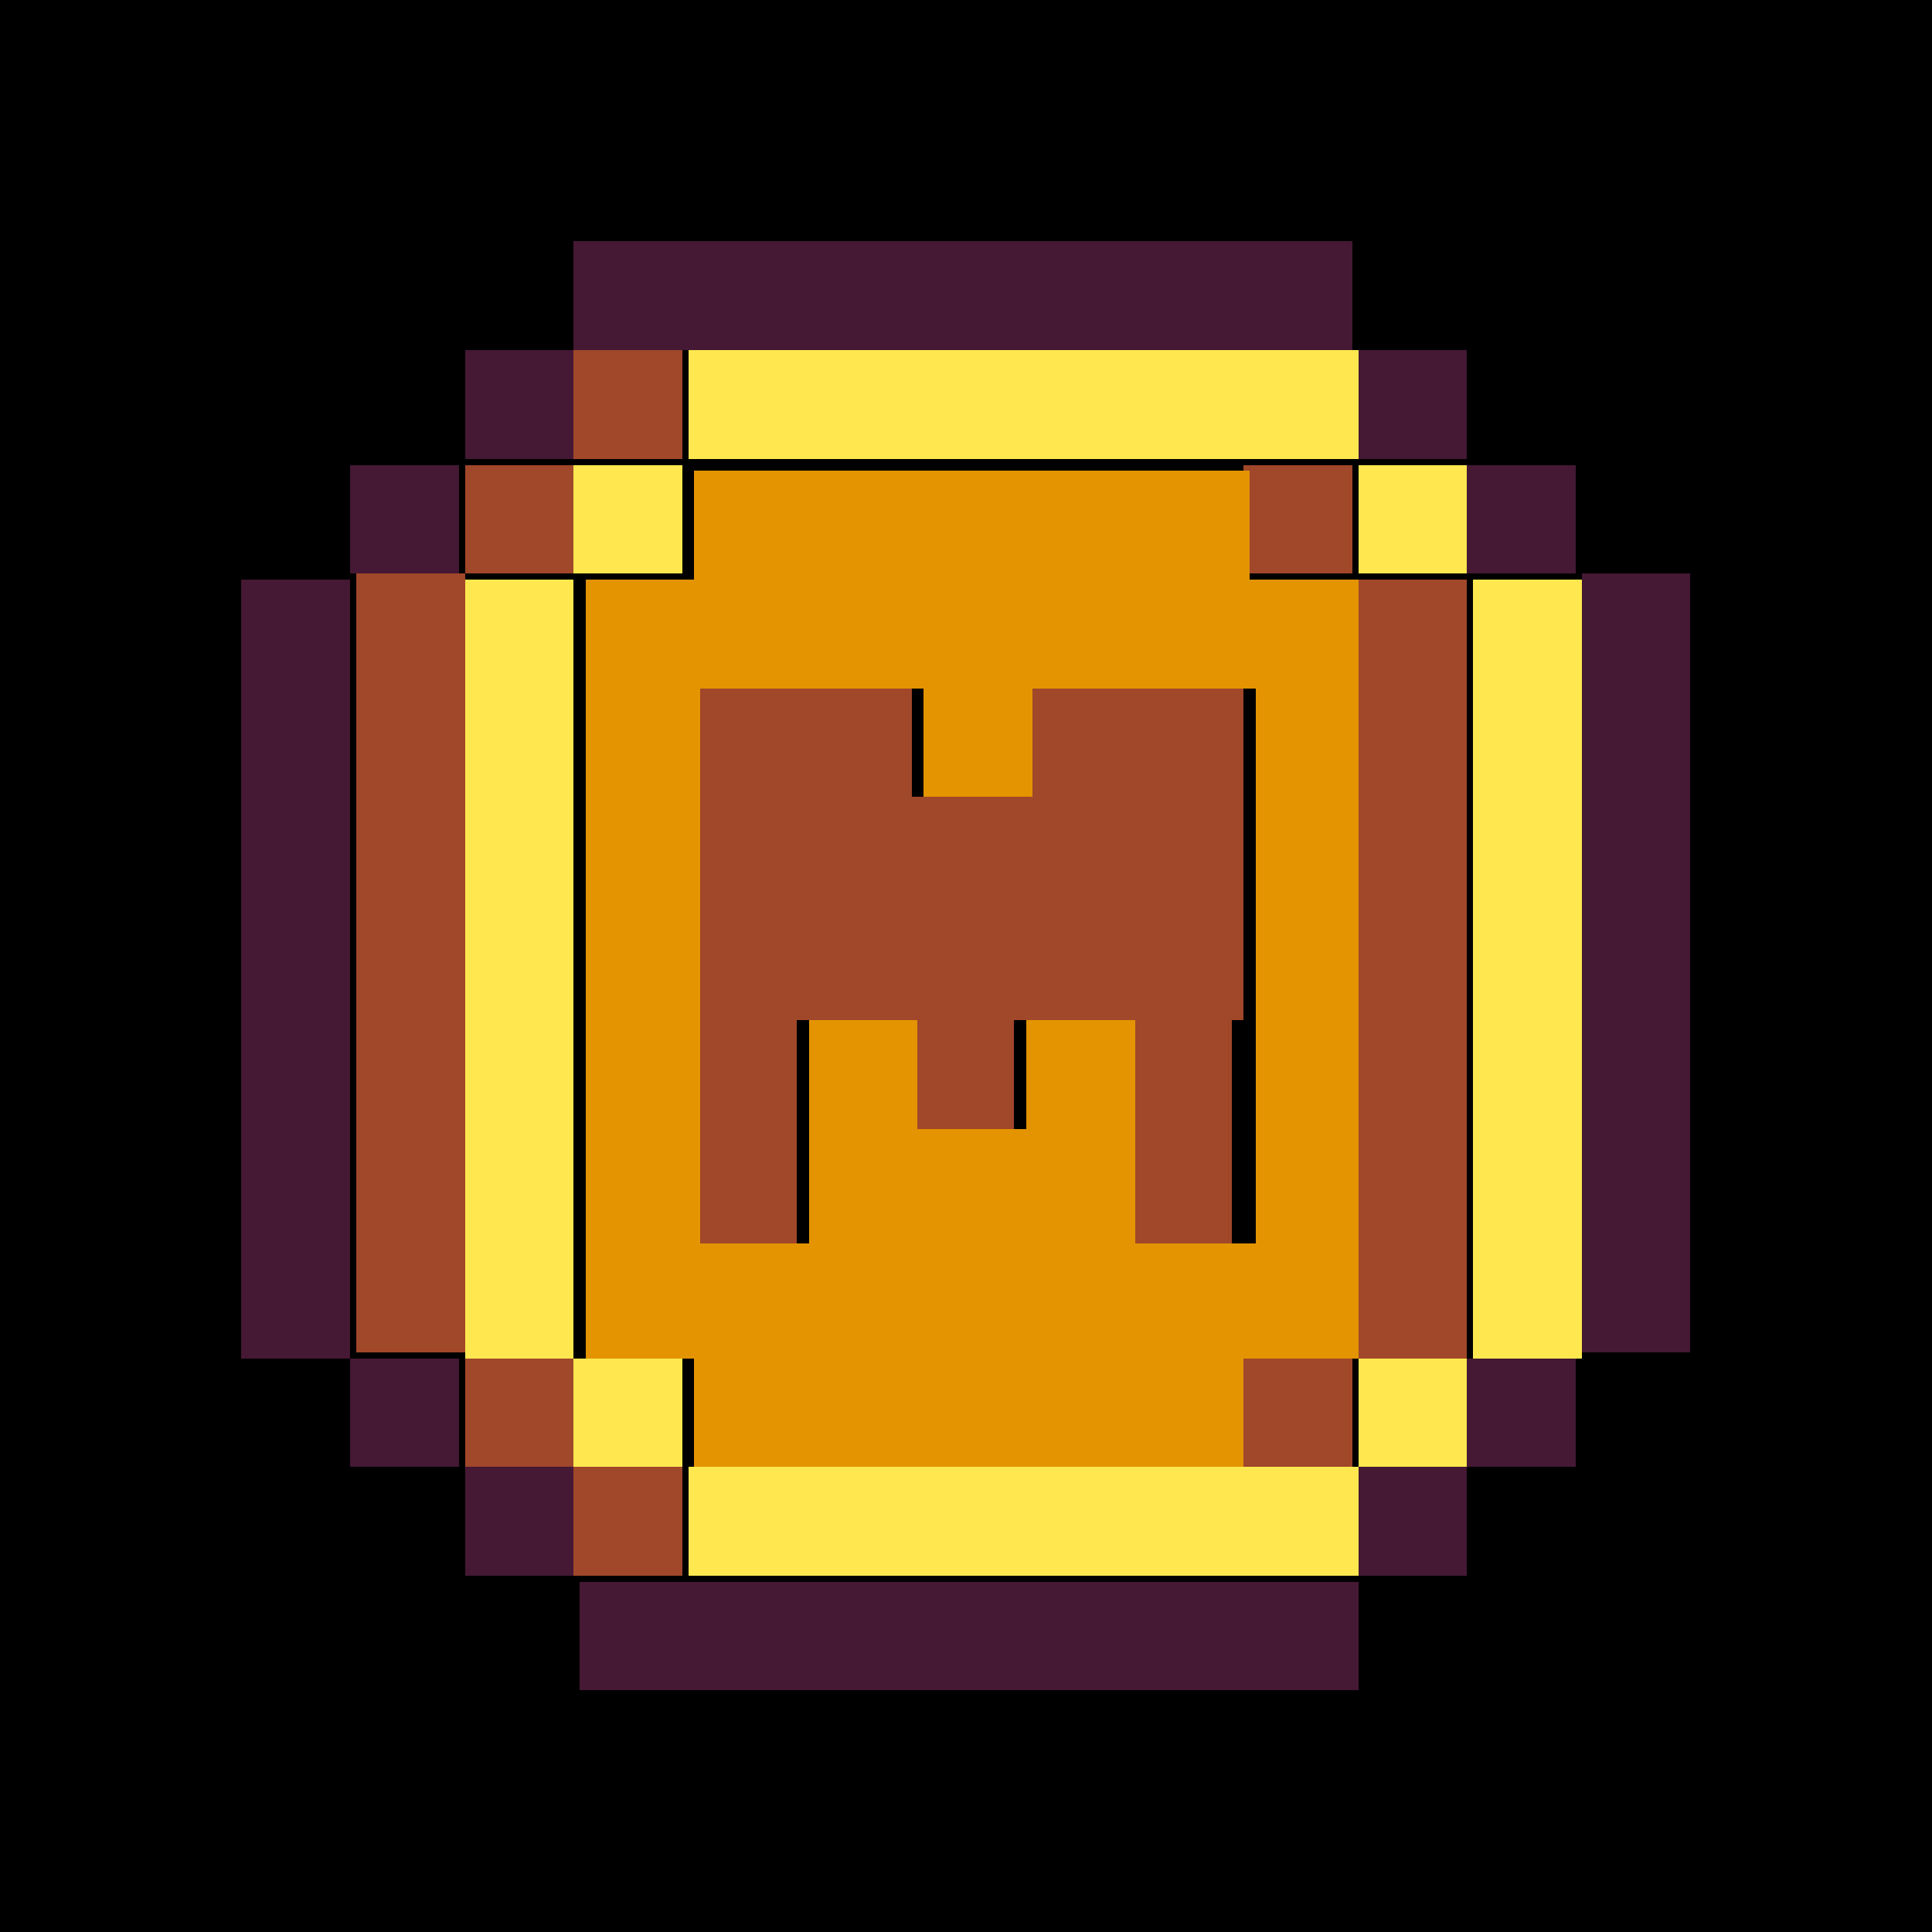
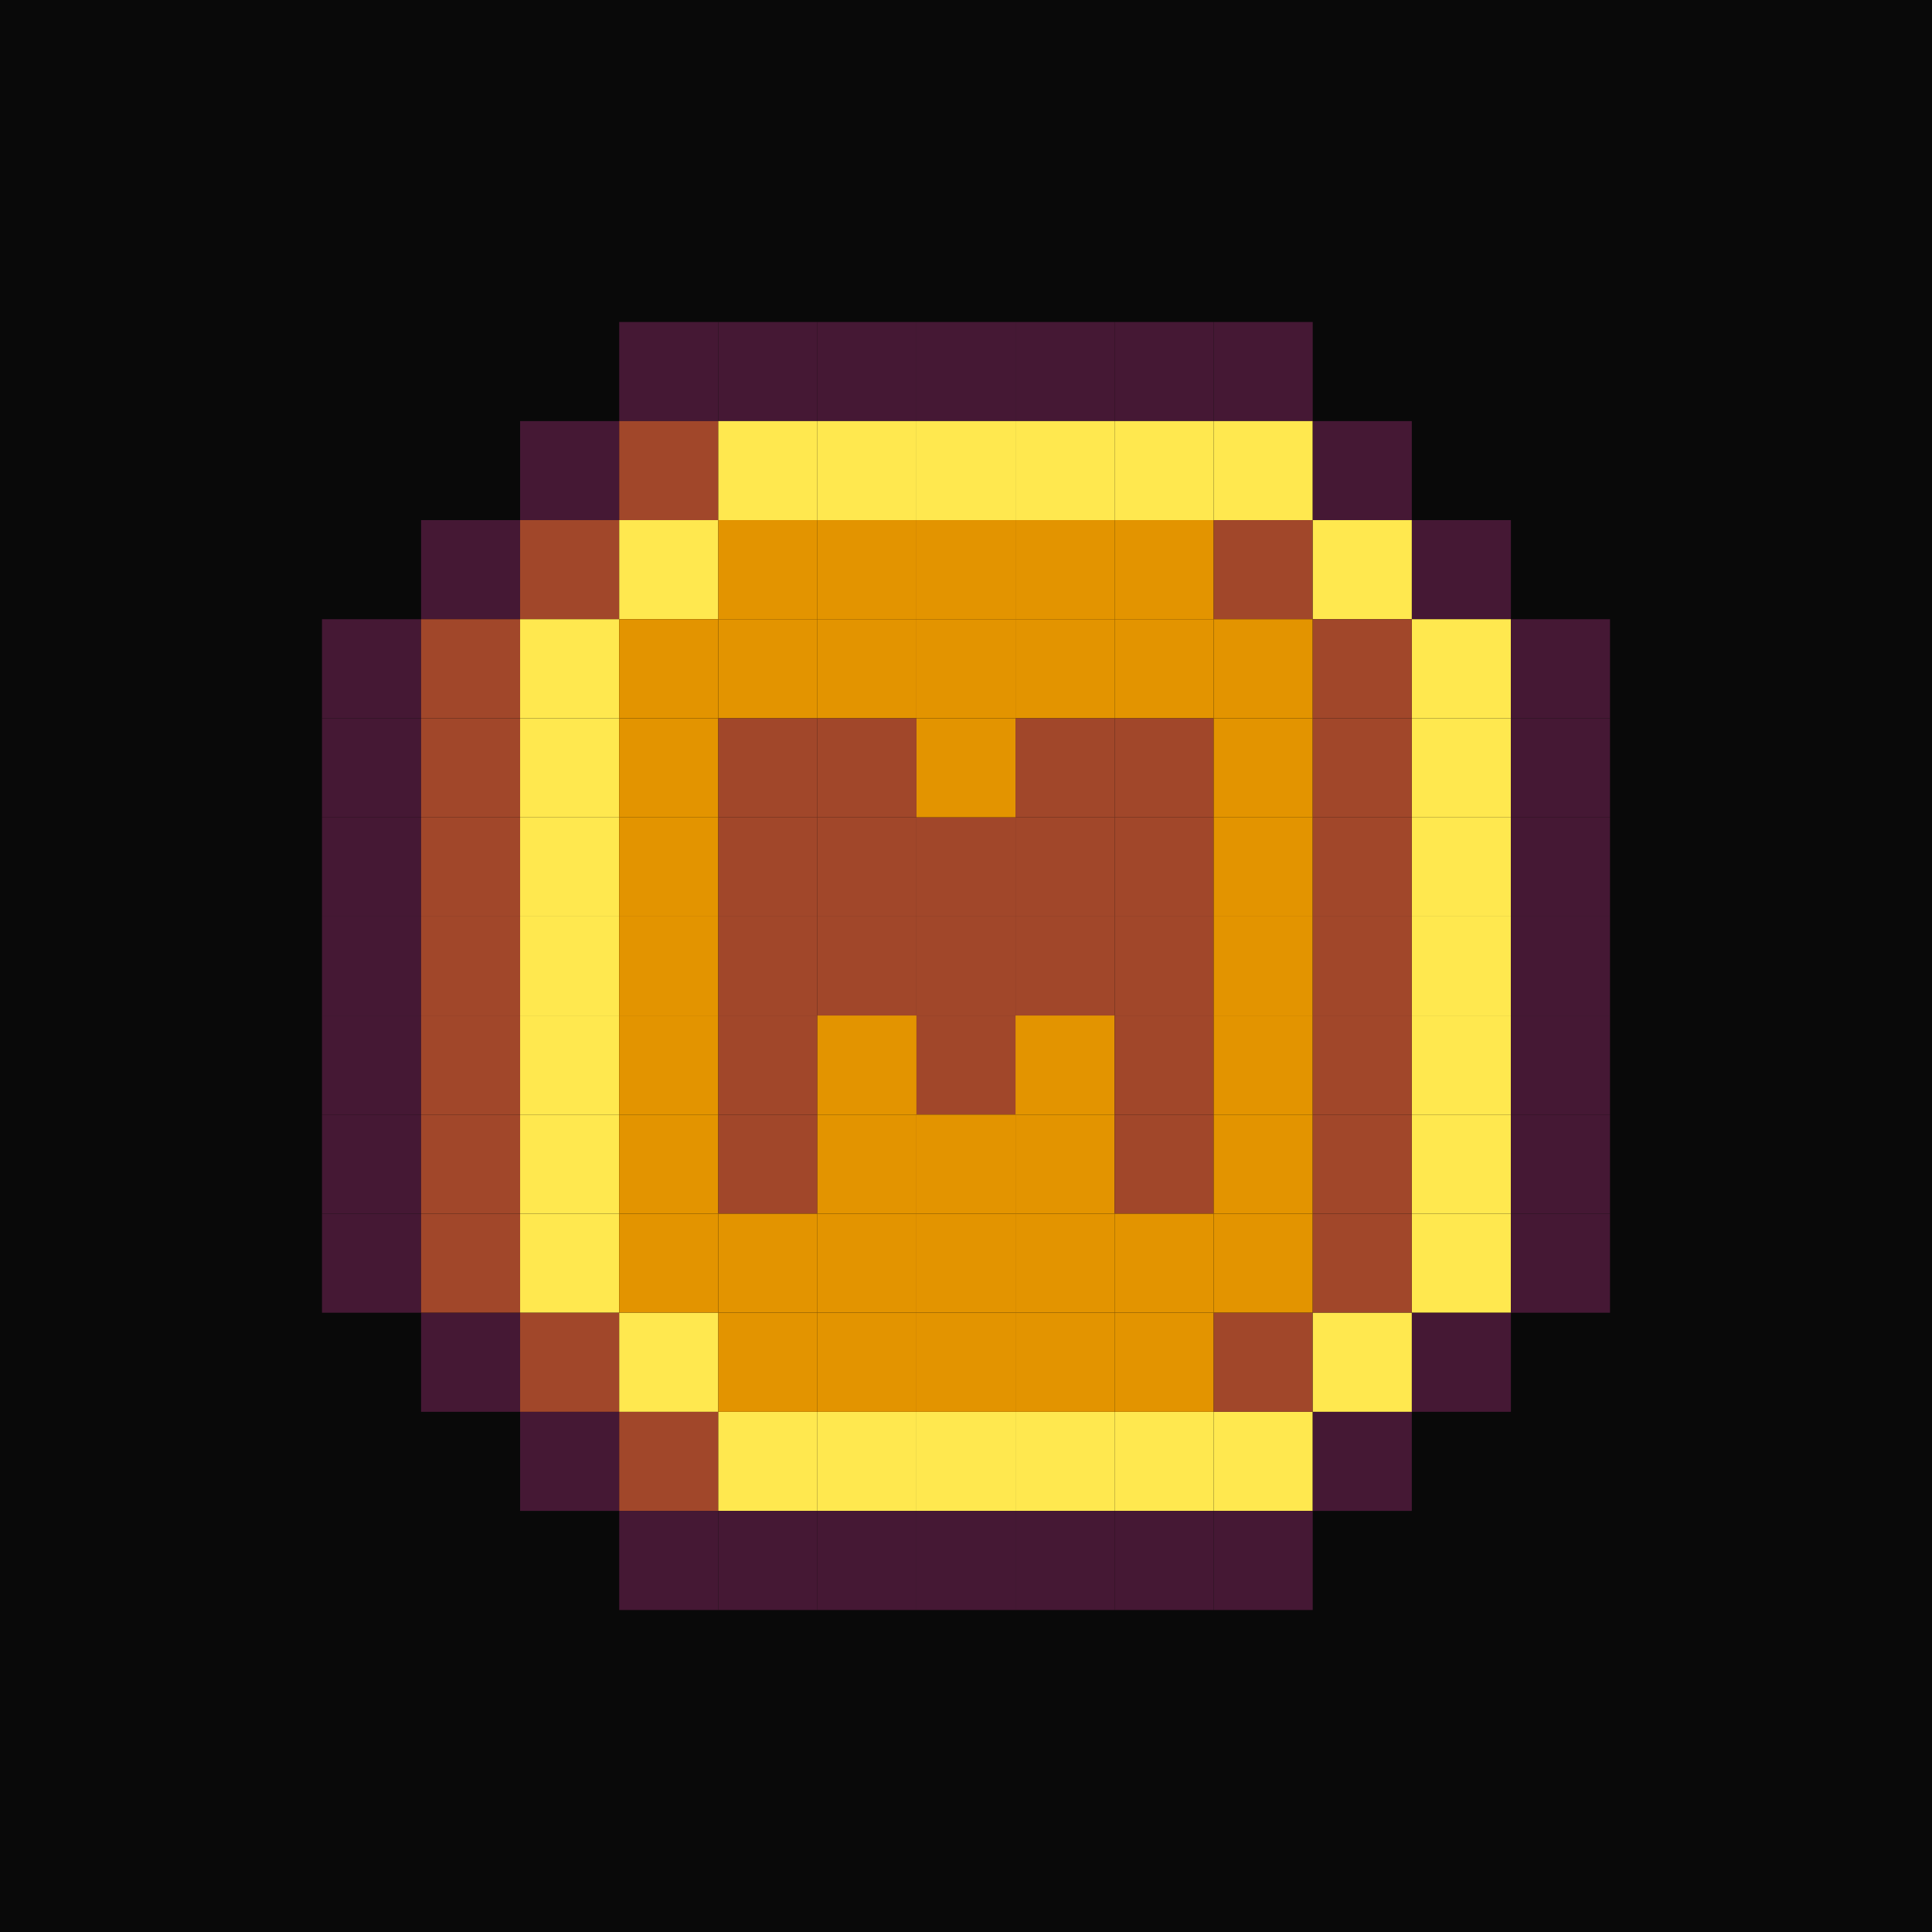
- <svg xmlns="http://www.w3.org/2000/svg" id="Layer_1" version="1.1" viewBox="0 0 32 32" width="24" height="24">
+ <svg xmlns="http://www.w3.org/2000/svg" width="24" height="24" viewBox="0 0 24 24" fill="none">
+   <g clip-path="url(#clip0_506_15)">
+     <path d="M24 0H0V24H24V0Z" fill="#090909" />
+     <path d="M8.923 4H7.692V5.231H8.923V4Z" fill="#451834" />
+     <path d="M10.154 4H8.923V5.231H10.154V4Z" fill="#451834" />
+     <path d="M11.385 4H10.154V5.231H11.385V4Z" fill="#451834" />
+     <path d="M12.616 4H11.385V5.231H12.616V4Z" fill="#451834" />
+     <path d="M13.846 4H12.615V5.231H13.846V4Z" fill="#451834" />
+     <path d="M15.077 4H13.846V5.231H15.077V4Z" fill="#451834" />
+     <path d="M16.307 4H15.077V5.231H16.307V4Z" fill="#451834" />
+     <path d="M7.692 5.231H6.461V6.462H7.692V5.231Z" fill="#451834" />
+     <path d="M8.923 5.231H7.692V6.462H8.923V5.231Z" fill="#A1472A" />
+     <path d="M10.154 5.231H8.923V6.462H10.154V5.231Z" fill="#FFE84F" />
+     <path d="M11.385 5.231H10.154V6.462H11.385V5.231Z" fill="#FFE84F" />
+     <path d="M12.616 5.231H11.385V6.462H12.616V5.231Z" fill="#FFE84F" />
+     <path d="M13.846 5.231H12.615V6.462H13.846V5.231Z" fill="#FFE84F" />
+     <path d="M15.077 5.231H13.846V6.462H15.077V5.231Z" fill="#FFE84F" />
+     <path d="M16.307 5.231H15.077V6.462H16.307V5.231Z" fill="#FFE84F" />
+     <path d="M17.538 5.231H16.308V6.462H17.538V5.231Z" fill="#451834" />
+     <path d="M6.462 6.461H5.231V7.692H6.462V6.461Z" fill="#451834" />
+     <path d="M7.692 6.461H6.461V7.692H7.692V6.461Z" fill="#A1472A" />
+     <path d="M8.923 6.461H7.692V7.692H8.923V6.461Z" fill="#FFE84F" />
+     <path d="M10.154 6.461H8.923V7.692H10.154V6.461Z" fill="#E39400" />
+     <path d="M11.385 6.461H10.154V7.692H11.385V6.461Z" fill="#E39400" />
+     <path d="M12.616 6.461H11.385V7.692H12.616V6.461Z" fill="#E39400" />
+     <path d="M13.846 6.461H12.615V7.692H13.846V6.461Z" fill="#E39400" />
+     <path d="M15.077 6.461H13.846V7.692H15.077V6.461Z" fill="#E39400" />
+     <path d="M16.307 6.461H15.077V7.692H16.307V6.461Z" fill="#A1472A" />
+     <path d="M17.538 6.461H16.308V7.692H17.538V6.461Z" fill="#FFE84F" />
+     <path d="M18.769 6.461H17.539V7.692H18.769V6.461Z" fill="#451834" />
+     <path d="M5.231 7.692H4V8.923H5.231V7.692Z" fill="#451834" />
+     <path d="M6.462 7.692H5.231V8.923H6.462V7.692Z" fill="#A1472A" />
+     <path d="M7.692 7.692H6.461V8.923H7.692V7.692Z" fill="#FFE84F" />
+     <path d="M8.923 7.692H7.692V8.923H8.923V7.692Z" fill="#E39400" />
+     <path d="M10.154 7.692H8.923V8.923H10.154V7.692Z" fill="#E39400" />
+     <path d="M11.385 7.692H10.154V8.923H11.385V7.692Z" fill="#E39400" />
+     <path d="M12.616 7.692H11.385V8.923H12.616V7.692Z" fill="#E39400" />
+     <path d="M13.846 7.692H12.615V8.923H13.846V7.692Z" fill="#E39400" />
+     <path d="M15.077 7.692H13.846V8.923H15.077V7.692Z" fill="#E39400" />
+     <path d="M16.307 7.692H15.077V8.923H16.307V7.692Z" fill="#E39400" />
+     <path d="M17.538 7.692H16.308V8.923H17.538V7.692Z" fill="#A1472A" />
+     <path d="M18.769 7.692H17.539V8.923H18.769V7.692Z" fill="#FFE84F" />
+     <path d="M20 7.692H18.769V8.923H20V7.692Z" fill="#451834" />
+     <path d="M5.231 8.923H4V10.154H5.231V8.923Z" fill="#451834" />
+     <path d="M6.462 8.923H5.231V10.154H6.462V8.923Z" fill="#A1472A" />
+     <path d="M7.692 8.923H6.461V10.154H7.692V8.923Z" fill="#FFE84F" />
+     <path d="M8.923 8.923H7.692V10.154H8.923V8.923Z" fill="#E39400" />
+     <path d="M10.154 8.923H8.923V10.154H10.154V8.923Z" fill="#A1472A" />
+     <path d="M11.385 8.923H10.154V10.154H11.385V8.923Z" fill="#A1472A" />
+     <path d="M12.616 8.923H11.385V10.154H12.616V8.923Z" fill="#E39400" />
+     <path d="M13.846 8.923H12.615V10.154H13.846V8.923Z" fill="#A1472A" />
+     <path d="M15.077 8.923H13.846V10.154H15.077V8.923Z" fill="#A1472A" />
+     <path d="M16.307 8.923H15.077V10.154H16.307V8.923Z" fill="#E39400" />
+     <path d="M17.538 8.923H16.308V10.154H17.538V8.923Z" fill="#A1472A" />
+     <path d="M18.769 8.923H17.539V10.154H18.769V8.923Z" fill="#FFE84F" />
+     <path d="M20 8.923H18.769V10.154H20V8.923Z" fill="#451834" />
+     <path d="M5.231 10.154H4V11.385H5.231V10.154Z" fill="#451834" />
+     <path d="M6.462 10.154H5.231V11.385H6.462V10.154Z" fill="#A1472A" />
+     <path d="M7.692 10.154H6.461V11.385H7.692V10.154Z" fill="#FFE84F" />
+     <path d="M8.923 10.154H7.692V11.385H8.923V10.154Z" fill="#E39400" />
+     <path d="M10.154 10.154H8.923V11.385H10.154V10.154Z" fill="#A1472A" />
+     <path d="M11.385 10.154H10.154V11.385H11.385V10.154Z" fill="#A1472A" />
+     <path d="M12.616 10.154H11.385V11.385H12.616V10.154Z" fill="#A1472A" />
+     <path d="M13.846 10.154H12.615V11.385H13.846V10.154Z" fill="#A1472A" />
+     <path d="M15.077 10.154H13.846V11.385H15.077V10.154Z" fill="#A1472A" />
+     <path d="M16.307 10.154H15.077V11.385H16.307V10.154Z" fill="#E39400" />
+     <path d="M17.538 10.154H16.308V11.385H17.538V10.154Z" fill="#A1472A" />
+     <path d="M18.769 10.154H17.539V11.385H18.769V10.154Z" fill="#FFE84F" />
+     <path d="M20 10.154H18.769V11.385H20V10.154Z" fill="#451834" />
+     <path d="M5.231 11.385H4V12.616H5.231V11.385Z" fill="#451834" />
+     <path d="M6.462 11.385H5.231V12.616H6.462V11.385Z" fill="#A1472A" />
+     <path d="M7.692 11.385H6.461V12.616H7.692V11.385Z" fill="#FFE84F" />
+     <path d="M8.923 11.385H7.692V12.616H8.923V11.385Z" fill="#E39400" />
+     <path d="M10.154 11.385H8.923V12.616H10.154V11.385Z" fill="#A1472A" />
+     <path d="M11.385 11.385H10.154V12.616H11.385V11.385Z" fill="#A1472A" />
+     <path d="M12.616 11.385H11.385V12.616H12.616V11.385Z" fill="#A1472A" />
+     <path d="M13.846 11.385H12.615V12.616H13.846V11.385Z" fill="#A1472A" />
+     <path d="M15.077 11.385H13.846V12.616H15.077V11.385Z" fill="#A1472A" />
+     <path d="M16.307 11.385H15.077V12.616H16.307V11.385Z" fill="#E39400" />
+     <path d="M17.538 11.385H16.308V12.616H17.538V11.385Z" fill="#A1472A" />
+     <path d="M18.769 11.385H17.539V12.616H18.769V11.385Z" fill="#FFE84F" />
+     <path d="M20 11.385H18.769V12.616H20V11.385Z" fill="#451834" />
+     <path d="M5.231 12.615H4V13.846H5.231V12.615Z" fill="#451834" />
+     <path d="M6.462 12.615H5.231V13.846H6.462V12.615Z" fill="#A1472A" />
+     <path d="M7.692 12.615H6.461V13.846H7.692V12.615Z" fill="#FFE84F" />
+     <path d="M8.923 12.615H7.692V13.846H8.923V12.615Z" fill="#E39400" />
+     <path d="M10.154 12.615H8.923V13.846H10.154V12.615Z" fill="#A1472A" />
+     <path d="M11.385 12.615H10.154V13.846H11.385V12.615Z" fill="#E39400" />
+     <path d="M12.616 12.615H11.385V13.846H12.616V12.615Z" fill="#A1472A" />
+     <path d="M13.846 12.615H12.615V13.846H13.846V12.615Z" fill="#E39400" />
+     <path d="M15.077 12.615H13.846V13.846H15.077V12.615Z" fill="#A1472A" />
+     <path d="M16.307 12.615H15.077V13.846H16.307V12.615Z" fill="#E39400" />
+     <path d="M17.538 12.615H16.308V13.846H17.538V12.615Z" fill="#A1472A" />
+     <path d="M18.769 12.615H17.539V13.846H18.769V12.615Z" fill="#FFE84F" />
+     <path d="M20 12.615H18.769V13.846H20V12.615Z" fill="#451834" />
+     <path d="M5.231 13.846H4V15.077H5.231V13.846Z" fill="#451834" />
+     <path d="M6.462 13.846H5.231V15.077H6.462V13.846Z" fill="#A1472A" />
+     <path d="M7.692 13.846H6.461V15.077H7.692V13.846Z" fill="#FFE84F" />
+     <path d="M8.923 13.846H7.692V15.077H8.923V13.846Z" fill="#E39400" />
+     <path d="M10.154 13.846H8.923V15.077H10.154V13.846Z" fill="#A1472A" />
+     <path d="M11.385 13.846H10.154V15.077H11.385V13.846Z" fill="#E39400" />
+     <path d="M12.616 13.846H11.385V15.077H12.616V13.846Z" fill="#E39400" />
+     <path d="M13.846 13.846H12.615V15.077H13.846V13.846Z" fill="#E39400" />
+     <path d="M15.077 13.846H13.846V15.077H15.077V13.846Z" fill="#A1472A" />
+     <path d="M16.307 13.846H15.077V15.077H16.307V13.846Z" fill="#E39400" />
+     <path d="M17.538 13.846H16.308V15.077H17.538V13.846Z" fill="#A1472A" />
+     <path d="M18.769 13.846H17.539V15.077H18.769V13.846Z" fill="#FFE84F" />
+     <path d="M20 13.846H18.769V15.077H20V13.846Z" fill="#451834" />
+     <path d="M5.231 15.077H4V16.307H5.231V15.077Z" fill="#451834" />
+     <path d="M6.462 15.077H5.231V16.307H6.462V15.077Z" fill="#A1472A" />
+     <path d="M7.692 15.077H6.461V16.307H7.692V15.077Z" fill="#FFE84F" />
+     <path d="M8.923 15.077H7.692V16.307H8.923V15.077Z" fill="#E39400" />
+     <path d="M10.154 15.077H8.923V16.307H10.154V15.077Z" fill="#E39400" />
+     <path d="M11.385 15.077H10.154V16.307H11.385V15.077Z" fill="#E39400" />
+     <path d="M12.616 15.077H11.385V16.307H12.616V15.077Z" fill="#E39400" />
+     <path d="M13.846 15.077H12.615V16.307H13.846V15.077Z" fill="#E39400" />
+     <path d="M15.077 15.077H13.846V16.307H15.077V15.077Z" fill="#E39400" />
+     <path d="M16.307 15.077H15.077V16.307H16.307V15.077Z" fill="#E39400" />
+     <path d="M17.538 15.077H16.308V16.307H17.538V15.077Z" fill="#A1472A" />
+     <path d="M18.769 15.077H17.539V16.307H18.769V15.077Z" fill="#FFE84F" />
+     <path d="M20 15.077H18.769V16.307H20V15.077Z" fill="#451834" />
+     <path d="M6.462 16.308H5.231V17.538H6.462V16.308Z" fill="#451834" />
+     <path d="M7.692 16.308H6.461V17.538H7.692V16.308Z" fill="#A1472A" />
+     <path d="M8.923 16.308H7.692V17.538H8.923V16.308Z" fill="#FFE84F" />
+     <path d="M10.154 16.308H8.923V17.538H10.154V16.308Z" fill="#E39400" />
+     <path d="M11.385 16.308H10.154V17.538H11.385V16.308Z" fill="#E39400" />
+     <path d="M12.616 16.308H11.385V17.538H12.616V16.308Z" fill="#E39400" />
+     <path d="M13.846 16.308H12.615V17.538H13.846V16.308Z" fill="#E39400" />
+     <path d="M15.077 16.308H13.846V17.538H15.077V16.308Z" fill="#E39400" />
+     <path d="M16.307 16.308H15.077V17.538H16.307V16.308Z" fill="#A1472A" />
+     <path d="M17.538 16.308H16.308V17.538H17.538V16.308Z" fill="#FFE84F" />
+     <path d="M18.769 16.308H17.539V17.538H18.769V16.308Z" fill="#451834" />
+     <path d="M7.692 17.539H6.461V18.769H7.692V17.539Z" fill="#451834" />
+     <path d="M8.923 17.539H7.692V18.769H8.923V17.539Z" fill="#A1472A" />
+     <path d="M10.154 17.539H8.923V18.769H10.154V17.539Z" fill="#FFE84F" />
+     <path d="M11.385 17.539H10.154V18.769H11.385V17.539Z" fill="#FFE84F" />
+     <path d="M12.616 17.539H11.385V18.769H12.616V17.539Z" fill="#FFE84F" />
+     <path d="M13.846 17.539H12.615V18.769H13.846V17.539Z" fill="#FFE84F" />
+     <path d="M15.077 17.539H13.846V18.769H15.077V17.539Z" fill="#FFE84F" />
+     <path d="M16.307 17.539H15.077V18.769H16.307V17.539Z" fill="#FFE84F" />
+     <path d="M17.538 17.539H16.308V18.769H17.538V17.539Z" fill="#451834" />
+     <path d="M8.923 18.769H7.692V20H8.923V18.769Z" fill="#451834" />
+     <path d="M10.154 18.769H8.923V20H10.154V18.769Z" fill="#451834" />
+     <path d="M11.385 18.769H10.154V20H11.385V18.769Z" fill="#451834" />
+     <path d="M12.616 18.769H11.385V20H12.616V18.769Z" fill="#451834" />
+     <path d="M13.846 18.769H12.615V20H13.846V18.769Z" fill="#451834" />
+     <path d="M15.077 18.769H13.846V20H15.077V18.769Z" fill="#451834" />
+     <path d="M16.307 18.769H15.077V20H16.307V18.769Z" fill="#451834" />
+   </g>
  <defs>
-     <style>
-       .st0 {
-         fill: #ffe84f;
-       }
- 
-       .st1 {
-         fill: #a1472a;
-       }
- 
-       .st2 {
-         fill: #451834;
-       }
- 
-       .st3 {
-         fill: #e39400;
-       }
-     </style>
+     <clipPath id="clip0_506_15">
+       <rect width="24" height="24" fill="white" />
+     </clipPath>
  </defs>
-   <rect width="32" height="32" />
-   <g id="Layer_11" shape-rendering="crispEdges">
-     <g>
-       <path class="st2" d="M13.2,5.8h9.2v-1.8h-12.9v1.8h3.7Z" />
-       <rect class="st2" x="7.7" y="5.8" width="1.8" height="1.8" />
-       <rect class="st1" x="9.5" y="5.8" width="1.8" height="1.8" />
-       <path class="st0" d="M18.8,5.8h-7.4v1.8h11.1v-1.8h-3.7Z" />
-       <rect class="st2" x="22.5" y="5.8" width="1.8" height="1.8" />
-       <rect class="st2" x="5.8" y="7.7" width="1.8" height="1.8" />
-       <rect class="st1" x="7.7" y="7.7" width="1.8" height="1.8" />
-       <rect class="st0" x="9.5" y="7.7" width="1.8" height="1.8" />
-       <rect class="st1" x="20.6" y="7.7" width="1.8" height="1.8" />
-       <rect class="st0" x="22.5" y="7.7" width="1.8" height="1.8" />
-       <rect class="st2" x="24.3" y="7.7" width="1.8" height="1.8" />
-       <path class="st1" d="M22.5,11.4v11.1h1.8v-12.9h-1.8s0,1.8,0,1.8Z" />
-       <path class="st2" d="M26.2,9.5v12.9h1.8v-12.9h-1.8Z" />
-       <path class="st1" d="M20.6,16.9v-5.5h-3.7v1.8h-1.8v-1.8h-3.7v9.2h1.8v-3.7h1.8v1.8h1.8v-1.8h1.8v3.7h1.8v-3.7h.2Z" />
-       <path class="st2" d="M5.8,18.8v-9.2h-1.8v12.9h1.8v-3.7Z" />
-       <path class="st0" d="M9.5,18.8v-9.2h-1.8v12.9h1.8v-3.7Z" />
-       <path class="st3" d="M22.5,18.8v-9.2h-1.8v-1.8h-9.2v1.8h-1.8v12.9h1.8v1.8h9.2v-1.8h1.8v-3.7ZM18.8,20.6v-3.7h-1.8v1.8h-1.8v-1.8h-1.8v3.7h-1.8v-9.2h3.7v1.8h1.8v-1.8h3.7v9.2h-2Z" />
-       <path class="st0" d="M26.2,18.8v-9.2h-1.8v12.9h1.8v-3.7Z" />
-       <path class="st1" d="M7.7,20.6v-11.1h-1.8v12.9h1.8v-1.8Z" />
-       <rect class="st2" x="5.8" y="22.5" width="1.8" height="1.8" />
-       <rect class="st1" x="7.7" y="22.5" width="1.8" height="1.8" />
-       <rect class="st0" x="9.5" y="22.5" width="1.8" height="1.8" />
-       <rect class="st1" x="20.6" y="22.5" width="1.8" height="1.8" />
-       <rect class="st0" x="22.5" y="22.5" width="1.8" height="1.8" />
-       <rect class="st2" x="24.3" y="22.5" width="1.8" height="1.8" />
-       <rect class="st2" x="7.7" y="24.3" width="1.8" height="1.8" />
-       <rect class="st1" x="9.5" y="24.3" width="1.8" height="1.8" />
-       <path class="st0" d="M20.6,24.3h-9.2v1.8h11.1v-1.8h-1.9Z" />
-       <rect class="st2" x="22.5" y="24.3" width="1.8" height="1.8" />
-       <path class="st2" d="M18.8,26.2h-9.2v1.8h12.9v-1.8h-3.7Z" />
-     </g>
-   </g>
</svg>
